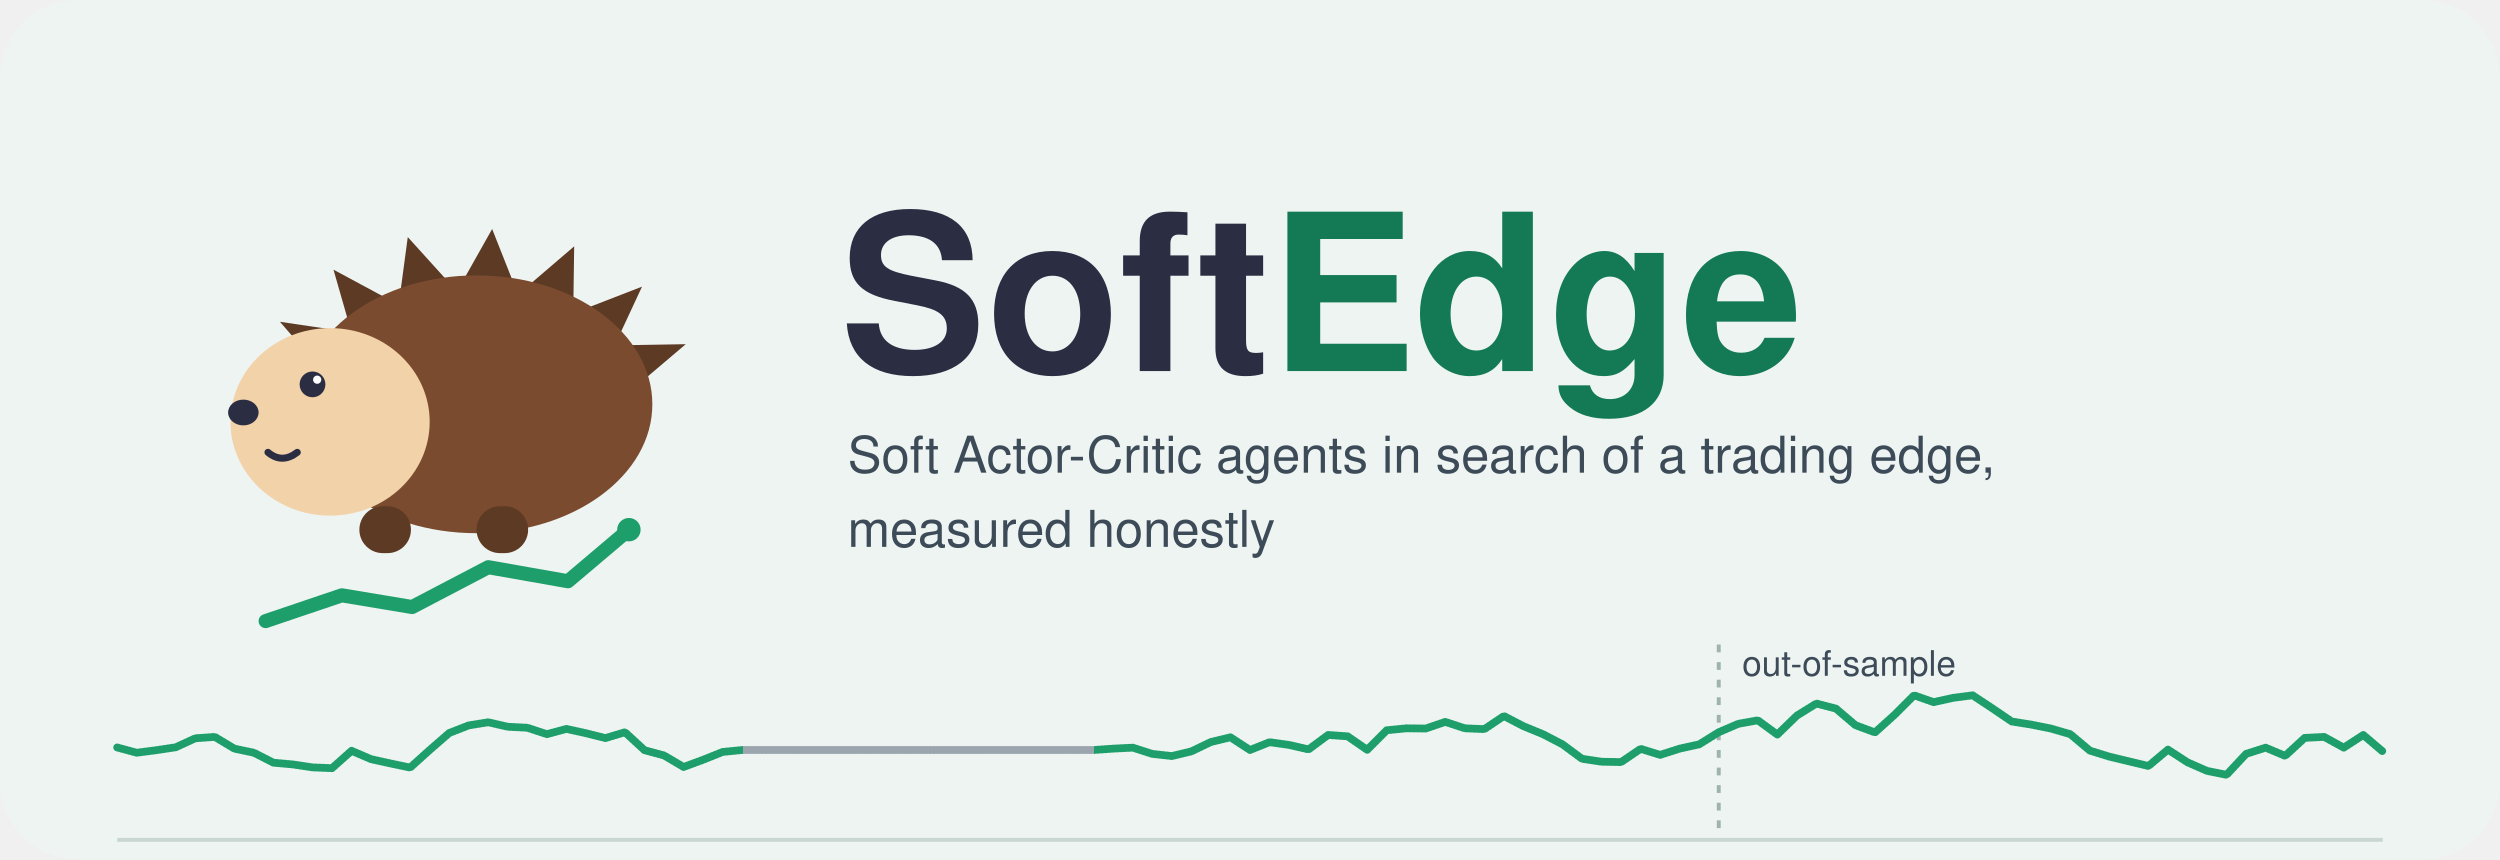
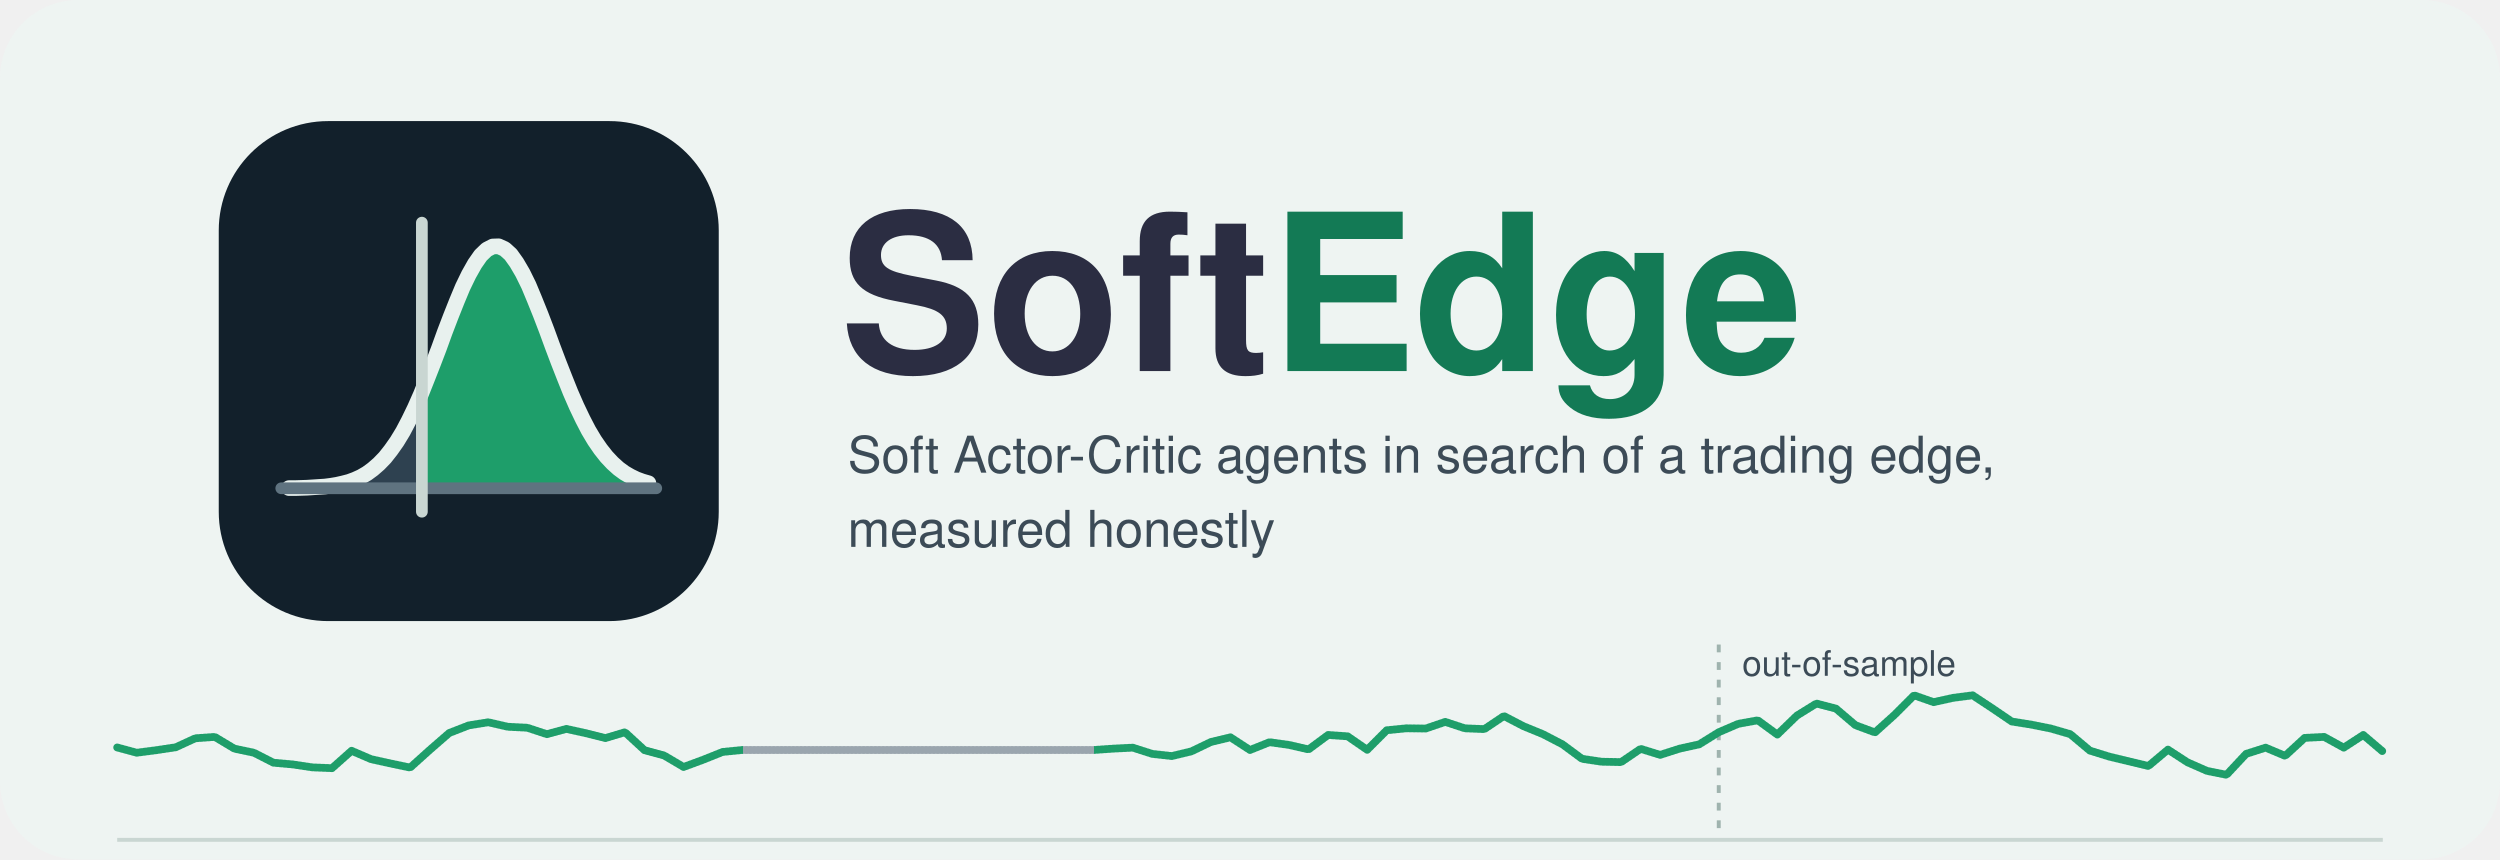
<svg xmlns="http://www.w3.org/2000/svg" viewBox="0 0 1280 440" width="1280" height="440" role="img" aria-labelledby="t">
  <defs>
    <linearGradient id="line" gradientUnits="userSpaceOnUse" x1="60" y1="0" x2="1220" y2="0">
      <stop offset="0" stop-color="#1E9E6A" />
      <stop offset="0.276" stop-color="#1E9E6A" />
      <stop offset="0.276" stop-color="#9AA5AE" />
      <stop offset="0.431" stop-color="#9AA5AE" />
      <stop offset="0.431" stop-color="#1E9E6A" />
      <stop offset="1" stop-color="#1E9E6A" />
    </linearGradient>
  </defs>
  <style>
-     .edgar { transform-box: fill-box; transform-origin: 50% 100%; animation: curl 8s ease-in-out infinite; }
-     .spine { transform-box: fill-box; transform-origin: 50% 100%; animation: ripple 2s ease-in-out infinite; }
-     .eye { transform-box: fill-box; transform-origin: 50% 50%; animation: blink 8s ease-in-out infinite; }
+     .pol { transform-box: view-box; transform-origin: 142px 188px; animation: policy 8s ease-in-out infinite; }
    .price { stroke-dasharray: 1; animation: trace 8s linear infinite; }
    .band { opacity: 0; animation: band 8s ease-in-out infinite; }
    .nolabel { opacity: 0; animation: nolabel 8s ease-in-out infinite; }

-     @keyframes curl {
-       0%, 15%, 29%, 100% { transform: scale(1, 1); }
-       18%, 26% { transform: scale(0.86, 0.74); }
-     }
-     @keyframes ripple {
-       0%, 100% { transform: rotate(0deg); }
-       50% { transform: rotate(-4deg); }
-     }
-     @keyframes blink {
-       0%, 40%, 44%, 76%, 80%, 100% { transform: scaleY(1); }
-       42%, 78% { transform: scaleY(0.1); }
+     @keyframes policy {
+       0%, 15%, 29%, 100% { transform: translateX(0) scale(1, 1); }
+       18%, 26% { transform: translateX(-38px) scale(1.15, 0.8); }
    }
    @keyframes trace {
      0% { stroke-dashoffset: 1; opacity: 0; }
      3% { opacity: 1; }
      62% { stroke-dashoffset: 0; opacity: 1; }
      88% { stroke-dashoffset: 0; opacity: 1; }
      98% { stroke-dashoffset: 0; opacity: 0; }
      100% { stroke-dashoffset: 1; opacity: 0; }
    }
    @keyframes band {
      0%, 2% { opacity: 0; }
      10%, 88% { opacity: 0.2; }
      98%, 100% { opacity: 0; }
    }
    @keyframes nolabel {
      0%, 15%, 29%, 100% { opacity: 0; }
      18%, 26% { opacity: 1; }
    }
    @media (prefers-reduced-motion: reduce) {
-       .edgar, .spine, .eye, .price, .band, .nolabel { animation: none; }
+       .pol, .price, .band, .nolabel { animation: none; }
      .band { opacity: 0.2; }
      .price { stroke-dasharray: none; }
    }
  </style>
  <rect x="0" y="0" width="1280" height="440" rx="40" fill="#EEF4F2" />
-   <g transform="translate(70 36) scale(0.6)">
-     <g class="edgar">
-       <path class="spine" style="animation-delay: 0s" d="M153.8 251.1 L122.2 214.6 L175 222.4 Z" fill="#5C3A24" />
-       <path class="spine" style="animation-delay: -0.25s" d="M181.3 216.8 L167.9 170.1 L215.8 195.9 Z" fill="#5C3A24" />
-       <path class="spine" style="animation-delay: -0.5s" d="M224.6 192.3 L231.3 142.3 L267.5 182.3 Z" fill="#5C3A24" />
-       <path class="spine" style="animation-delay: -0.75s" d="M277.4 181.4 L303.3 135.4 L322.4 183.7 Z" fill="#5C3A24" />
-       <path class="spine" style="animation-delay: -1s" d="M332.1 185.5 L373.3 150.2 L372.6 199.8 Z" fill="#5C3A24" />
-       <path class="spine" style="animation-delay: -1.25s" d="M380.6 204.2 L431.2 184.6 L410.8 228.4 Z" fill="#5C3A24" />
-       <path class="spine" style="animation-delay: -1.5s" d="M415.9 234.6 L468.5 233.7 L431.4 265.2 Z" fill="#5C3A24" />
-       <ellipse cx="290" cy="285" rx="150" ry="110" fill="#7A4B2E" />
-       <rect x="190" y="372" width="44" height="40" rx="20" fill="#5C3A24" />
-       <rect x="290" y="372" width="44" height="40" rx="20" fill="#5C3A24" />
-       <ellipse cx="165" cy="300" rx="85" ry="80" fill="#F2D2A9" />
-       <ellipse cx="91" cy="292" rx="13" ry="11" fill="#2B2D42" />
-       <g class="eye">
-         <circle cx="150" cy="268" r="11" fill="#2B2D42" />
-         <circle cx="154" cy="264" r="3.5" fill="#FFFFFF" />
+   <svg class="mark" x="112" y="62" width="256" height="256" viewBox="0 0 256 256">
+     <rect width="256" height="256" rx="56" fill="#12202B" />
+     <clipPath id="mk-tile">
+       <rect x="28" y="0" width="200" height="256" />
+     </clipPath>
+     <clipPath id="mk-left">
+       <rect x="0" y="0" width="104" height="188" />
+     </clipPath>
+     <clipPath id="mk-right">
+       <rect x="104" y="0" width="152" height="188" />
+     </clipPath>
+     <g clip-path="url(#mk-tile)">
+       <g clip-path="url(#mk-left)">
+         <path class="pol" d="M36.0 187.9 L39.1 187.9 L42.1 187.8 L45.2 187.7 L48.3 187.5 L51.3 187.3 L54.4 187.1 L57.5 186.7 L60.5 186.2 L63.6 185.5 L66.7 184.7 L69.7 183.6 L72.8 182.2 L75.9 180.4 L78.9 178.2 L82.0 175.5 L85.1 172.3 L88.1 168.5 L91.2 164.1 L94.3 159.0 L97.3 153.3 L100.4 146.9 L103.5 139.9 L106.5 132.4 L109.6 124.5 L112.7 116.4 L115.7 108.1 L118.8 100.0 L121.9 92.2 L124.9 85.0 L128.0 78.6 L131.1 73.1 L134.1 68.8 L137.2 65.8 L140.3 64.2 L143.3 64.1 L146.4 65.5 L149.5 68.3 L152.5 72.5 L155.6 77.8 L158.7 84.1 L161.7 91.3 L164.8 99.0 L167.9 107.1 L170.9 115.3 L174.0 123.5 L177.1 131.4 L180.1 138.9 L183.2 146.0 L186.3 152.5 L189.3 158.3 L192.4 163.5 L195.5 168.0 L198.5 171.8 L201.6 175.1 L204.7 177.9 L207.7 180.1 L210.8 181.9 L213.9 183.4 L216.9 184.5 L220.0 185.4 L220 188 L36 188 Z" fill="#2E4150" />
      </g>
-       <path d="M112 326 Q124 336 137 326" fill="none" stroke="#2B2D42" stroke-width="6" stroke-linecap="round" />
-       <polyline points="110,470 175,448 235,458 300,424 368,436 420,392" fill="none" stroke="#1E9E6A" stroke-width="12" stroke-linejoin="round" stroke-linecap="round" />
-       <circle cx="420" cy="392" r="10" fill="#1E9E6A" />
+       <g clip-path="url(#mk-right)">
+         <path class="pol" d="M36.0 187.9 L39.1 187.9 L42.1 187.8 L45.2 187.7 L48.3 187.5 L51.3 187.3 L54.4 187.1 L57.5 186.7 L60.5 186.2 L63.6 185.5 L66.7 184.7 L69.7 183.6 L72.8 182.2 L75.9 180.4 L78.9 178.2 L82.0 175.5 L85.1 172.3 L88.1 168.5 L91.2 164.1 L94.3 159.0 L97.3 153.3 L100.4 146.9 L103.5 139.9 L106.5 132.4 L109.6 124.5 L112.7 116.4 L115.7 108.1 L118.8 100.0 L121.9 92.2 L124.9 85.0 L128.0 78.6 L131.1 73.1 L134.1 68.8 L137.2 65.8 L140.3 64.2 L143.3 64.1 L146.4 65.5 L149.5 68.3 L152.5 72.5 L155.6 77.8 L158.7 84.1 L161.7 91.3 L164.8 99.0 L167.9 107.1 L170.9 115.3 L174.0 123.5 L177.1 131.4 L180.1 138.9 L183.2 146.0 L186.3 152.5 L189.3 158.3 L192.4 163.5 L195.5 168.0 L198.5 171.8 L201.6 175.1 L204.7 177.9 L207.7 180.1 L210.8 181.9 L213.9 183.4 L216.9 184.5 L220.0 185.4 L220 188 L36 188 Z" fill="#1E9E6A" />
+       </g>
+       <path class="pol" d="M36.0 187.9 L39.1 187.9 L42.1 187.8 L45.2 187.7 L48.3 187.5 L51.3 187.3 L54.4 187.1 L57.5 186.7 L60.5 186.2 L63.6 185.5 L66.7 184.7 L69.7 183.6 L72.8 182.2 L75.9 180.4 L78.9 178.2 L82.0 175.5 L85.1 172.3 L88.1 168.5 L91.2 164.1 L94.3 159.0 L97.3 153.3 L100.4 146.9 L103.5 139.9 L106.5 132.4 L109.6 124.5 L112.7 116.4 L115.7 108.1 L118.8 100.0 L121.9 92.2 L124.9 85.0 L128.0 78.6 L131.1 73.1 L134.1 68.8 L137.2 65.8 L140.3 64.2 L143.3 64.1 L146.4 65.5 L149.5 68.3 L152.5 72.5 L155.6 77.8 L158.7 84.1 L161.7 91.3 L164.8 99.0 L167.9 107.1 L170.9 115.3 L174.0 123.5 L177.1 131.4 L180.1 138.9 L183.2 146.0 L186.3 152.5 L189.3 158.3 L192.4 163.5 L195.5 168.0 L198.5 171.8 L201.6 175.1 L204.7 177.9 L207.7 180.1 L210.8 181.9 L213.9 183.4 L216.9 184.5 L220.0 185.4" fill="none" stroke="#E8F1EE" stroke-width="8" stroke-linejoin="round" stroke-linecap="round" />
    </g>
-   </g>
+     <line x1="32" y1="188" x2="224" y2="188" stroke="#5F7380" stroke-width="6" stroke-linecap="round" />
+     <line x1="104" y1="52" x2="104" y2="200" stroke="#C9D6D2" stroke-width="6" stroke-linecap="round" />
+   </svg>
  <text x="430" y="190" font-family="-apple-system, 'Segoe UI', Helvetica, Arial, sans-serif" font-size="112" font-weight="700" fill="#2B2D42">Soft<tspan fill="#137A55">Edge</tspan>
  </text>
  <text font-family="-apple-system, 'Segoe UI', Helvetica, Arial, sans-serif" font-size="26" fill="#3C4B57">
    <tspan x="434" y="242">Soft Actor-Critic agents in search of a trading edge,</tspan>
    <tspan x="434" y="280">measured honestly</tspan>
  </text>
  <line x1="60" y1="430" x2="1220" y2="430" stroke="#C9D6D2" stroke-width="2" />
  <line x1="880" y1="330" x2="880" y2="428" stroke="#9FB3AE" stroke-width="2" stroke-dasharray="4 5" />
  <text x="892" y="346" font-family="-apple-system, 'Segoe UI', Helvetica, Arial, sans-serif" font-size="18" fill="#3C4B57">out-of-sample</text>
  <text class="nolabel" x="470" y="346" text-anchor="middle" font-family="-apple-system, 'Segoe UI', Helvetica, Arial, sans-serif" font-size="18" fill="#5F6B76">no edge: stay flat</text>
  <rect class="band" x="60" y="414" width="320" height="12" fill="#2F6FD6" />
  <rect class="band" x="560" y="414" width="660" height="12" fill="#2F6FD6" />
  <path class="price" pathLength="1" d="M60 382.7 L70 385.4 L80 384.1 L90 382.6 L100 378.0 L110 377.3 L120 383.3 L130 385.4 L140 390.5 L150 391.4 L160 392.9 L170 393.3 L180 384.4 L190 388.7 L200 390.9 L210 393.0 L220 384.0 L230 375.3 L240 371.4 L250 369.8 L260 372.1 L270 372.6 L280 375.9 L290 373.2 L300 375.4 L310 377.9 L320 374.9 L330 384.1 L340 386.8 L350 392.7 L360 389.0 L370 385.0 L380 384 L390 384 L400 384 L410 384 L420 384 L430 384 L440 384 L450 384 L460 384 L470 384 L480 384 L490 384 L500 384 L510 384 L520 384 L530 384 L540 384 L550 384 L560 384 L570 383.3 L580 382.8 L590 386.0 L600 387.1 L610 384.7 L620 379.9 L630 377.5 L640 384.0 L650 380.0 L660 381.4 L670 383.7 L680 376.3 L690 377.0 L700 383.9 L710 373.9 L720 372.9 L730 373.0 L740 369.6 L750 372.9 L760 373.3 L770 366.6 L780 371.8 L790 375.9 L800 381.1 L810 388.5 L820 390.0 L830 390.2 L840 383.4 L850 386.5 L860 383.3 L870 381.1 L880 374.9 L890 370.6 L900 368.8 L910 376.1 L920 366.4 L930 360.2 L940 362.8 L950 371.3 L960 375.0 L970 366.0 L980 356 L990 359.5 L1000 357.3 L1010 356 L1020 362.6 L1030 369.4 L1040 371.0 L1050 373.0 L1060 375.9 L1070 384.3 L1080 387.4 L1090 389.8 L1100 392.2 L1110 383.8 L1120 390.3 L1130 394.7 L1140 396.7 L1150 386.0 L1160 382.8 L1170 387.0 L1180 377.8 L1190 377.3 L1200 382.8 L1210 376.3 L1220 384.8" fill="none" stroke="url(#line)" stroke-width="4" stroke-linejoin="round" stroke-linecap="round" />
</svg>
